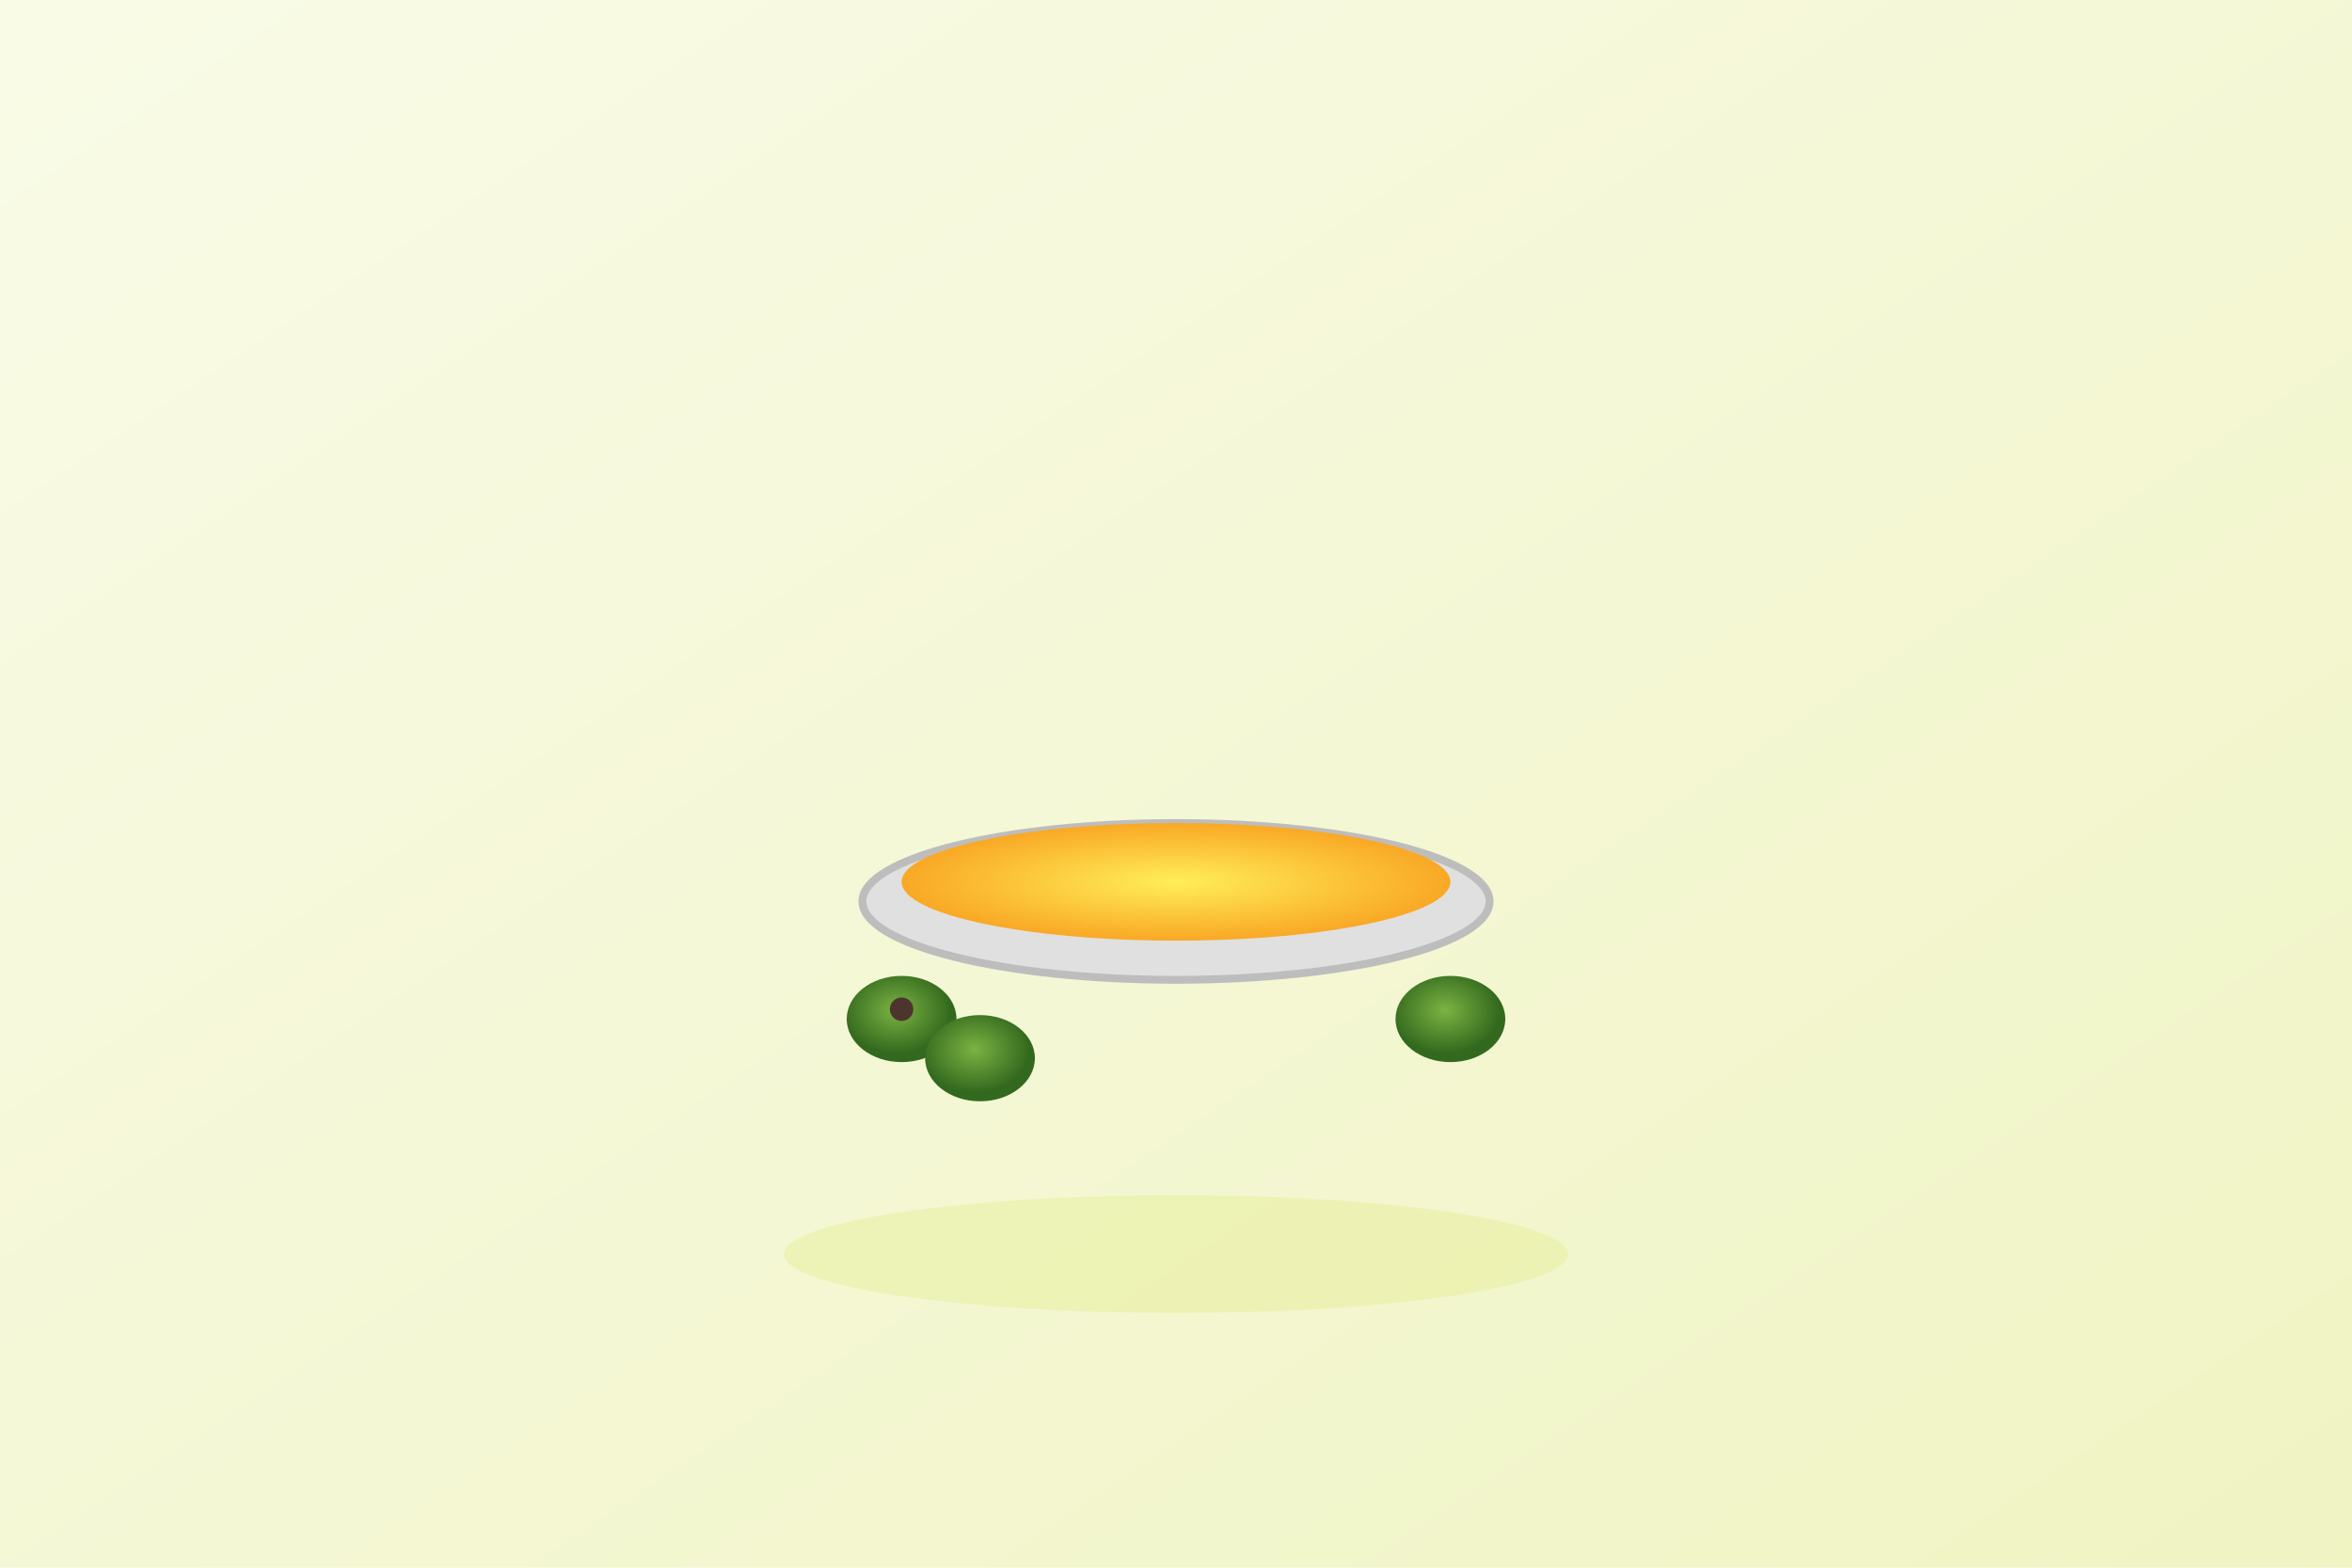
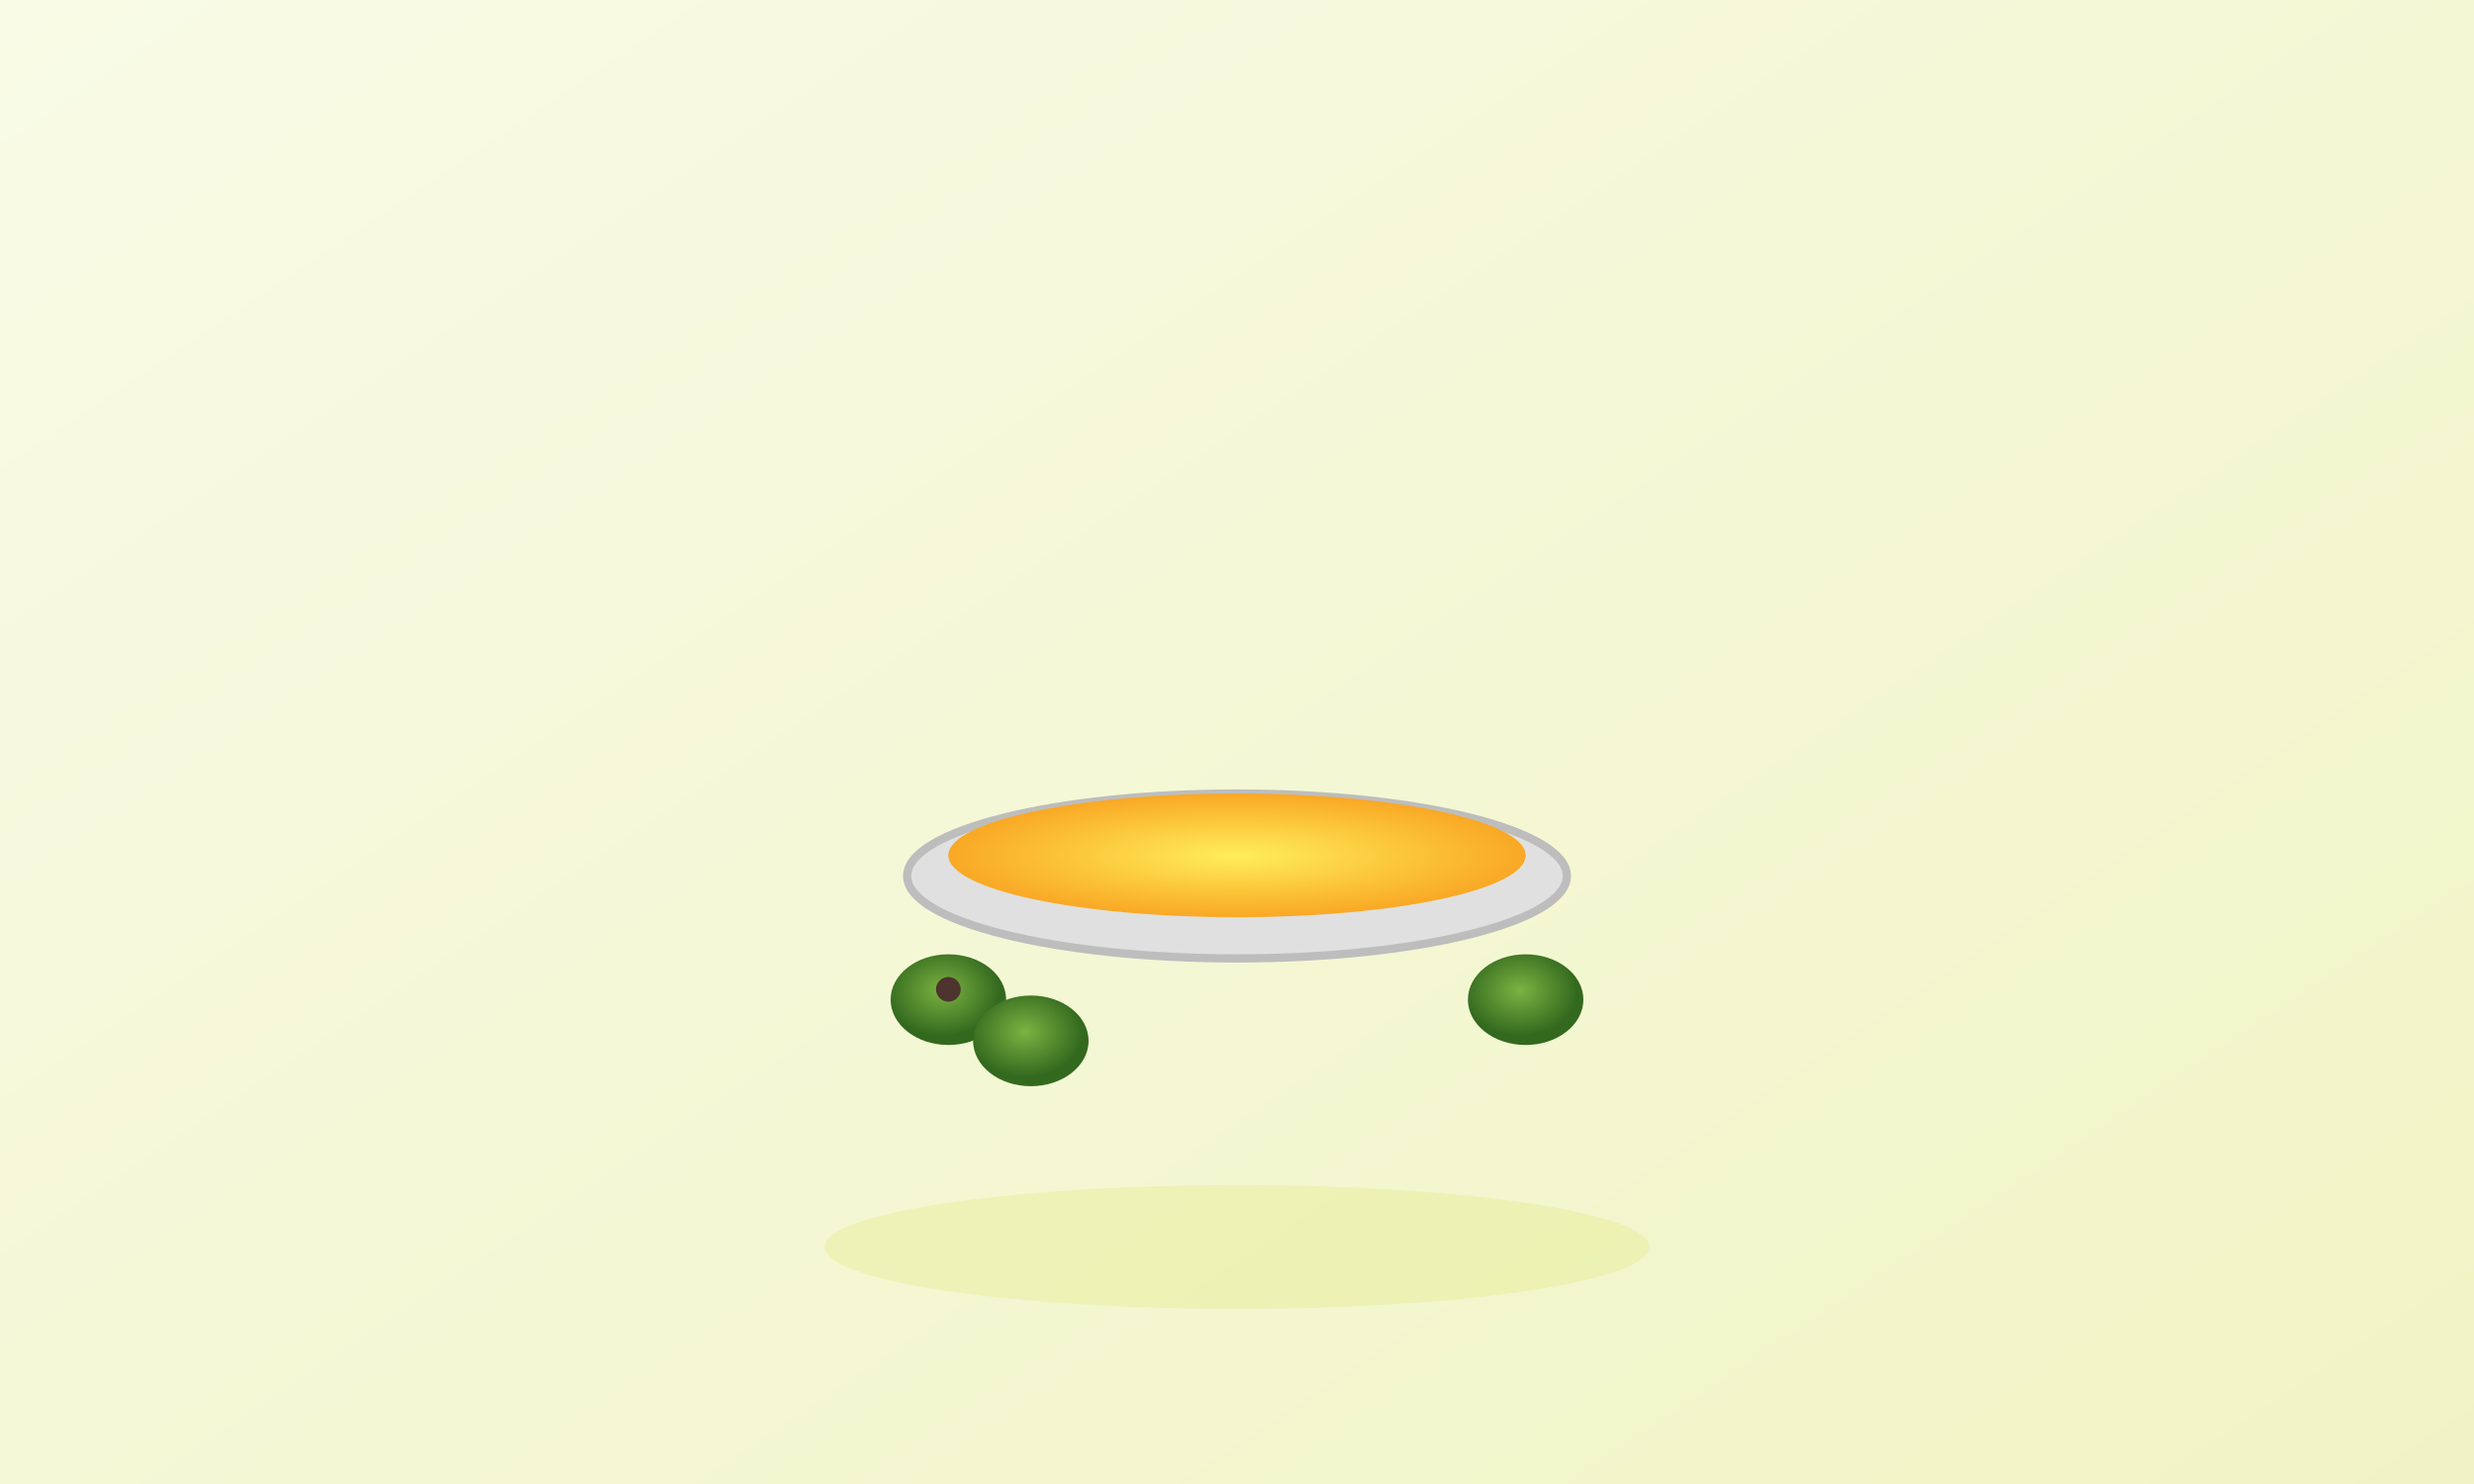
- <svg xmlns="http://www.w3.org/2000/svg" viewBox="0 0 1200 800" role="img" aria-labelledby="title desc">
+ <svg xmlns="http://www.w3.org/2000/svg" viewBox="0 35 1200 720" role="img" aria-labelledby="title desc">
  <defs>
    <linearGradient id="bg" x1="0" y1="0" x2="1" y2="1">
      <stop offset="0%" stop-color="#f9fbe7" />
      <stop offset="100%" stop-color="#f0f4c3" />
    </linearGradient>
    <radialGradient id="oil" cx="50%" cy="50%" r="50%">
      <stop offset="0%" stop-color="#ffee58" />
      <stop offset="100%" stop-color="#f9a825" />
    </radialGradient>
    <radialGradient id="olive" cx="45%" cy="40%" r="50%">
      <stop offset="0%" stop-color="#7cb342" />
      <stop offset="100%" stop-color="#33691e" />
    </radialGradient>
  </defs>
  <rect width="1200" height="800" fill="url(#bg)" />
  <ellipse cx="600" cy="640" rx="200" ry="30" fill="#dce775" opacity=".3" />
  <ellipse cx="600" cy="460" rx="160" ry="40" fill="#e0e0e0" stroke="#bdbdbd" stroke-width="4" />
  <ellipse cx="600" cy="450" rx="140" ry="30" fill="url(#oil)" />
  <ellipse cx="460" cy="520" rx="28" ry="22" fill="url(#olive)" />
  <ellipse cx="500" cy="540" rx="28" ry="22" fill="url(#olive)" />
  <ellipse cx="740" cy="520" rx="28" ry="22" fill="url(#olive)" />
  <circle cx="460" cy="515" r="6" fill="#4e342e" />
</svg>
